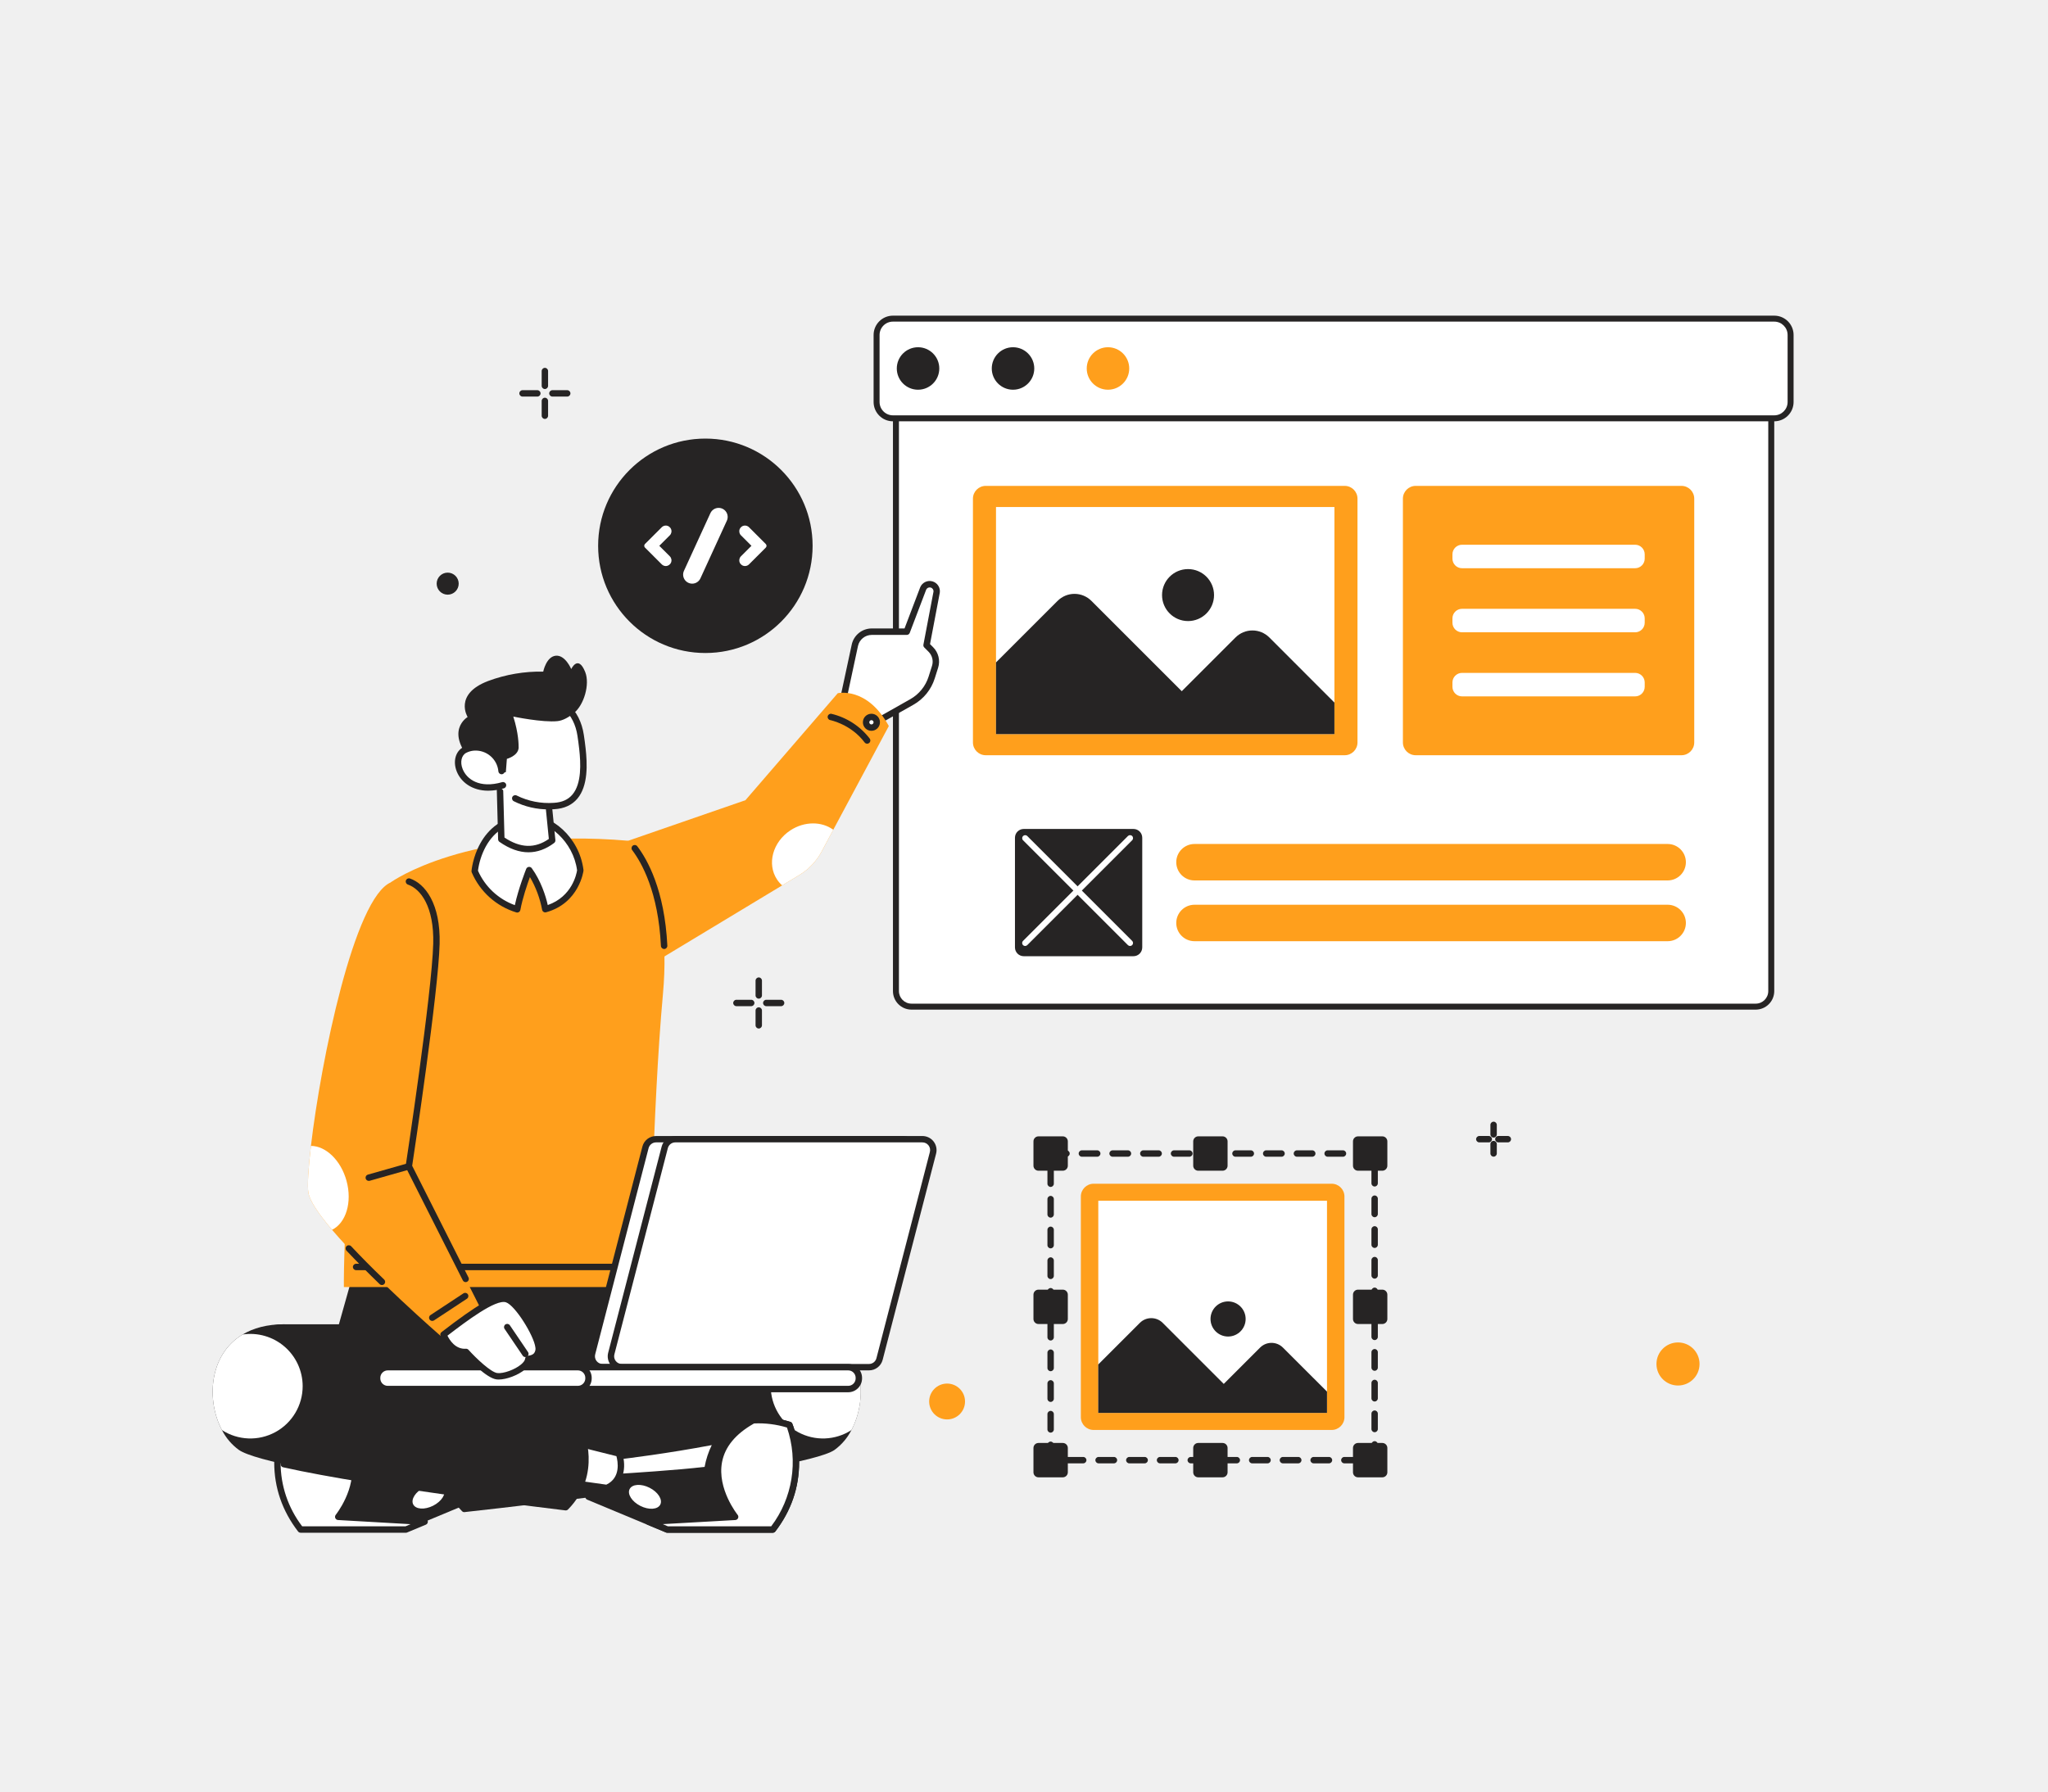
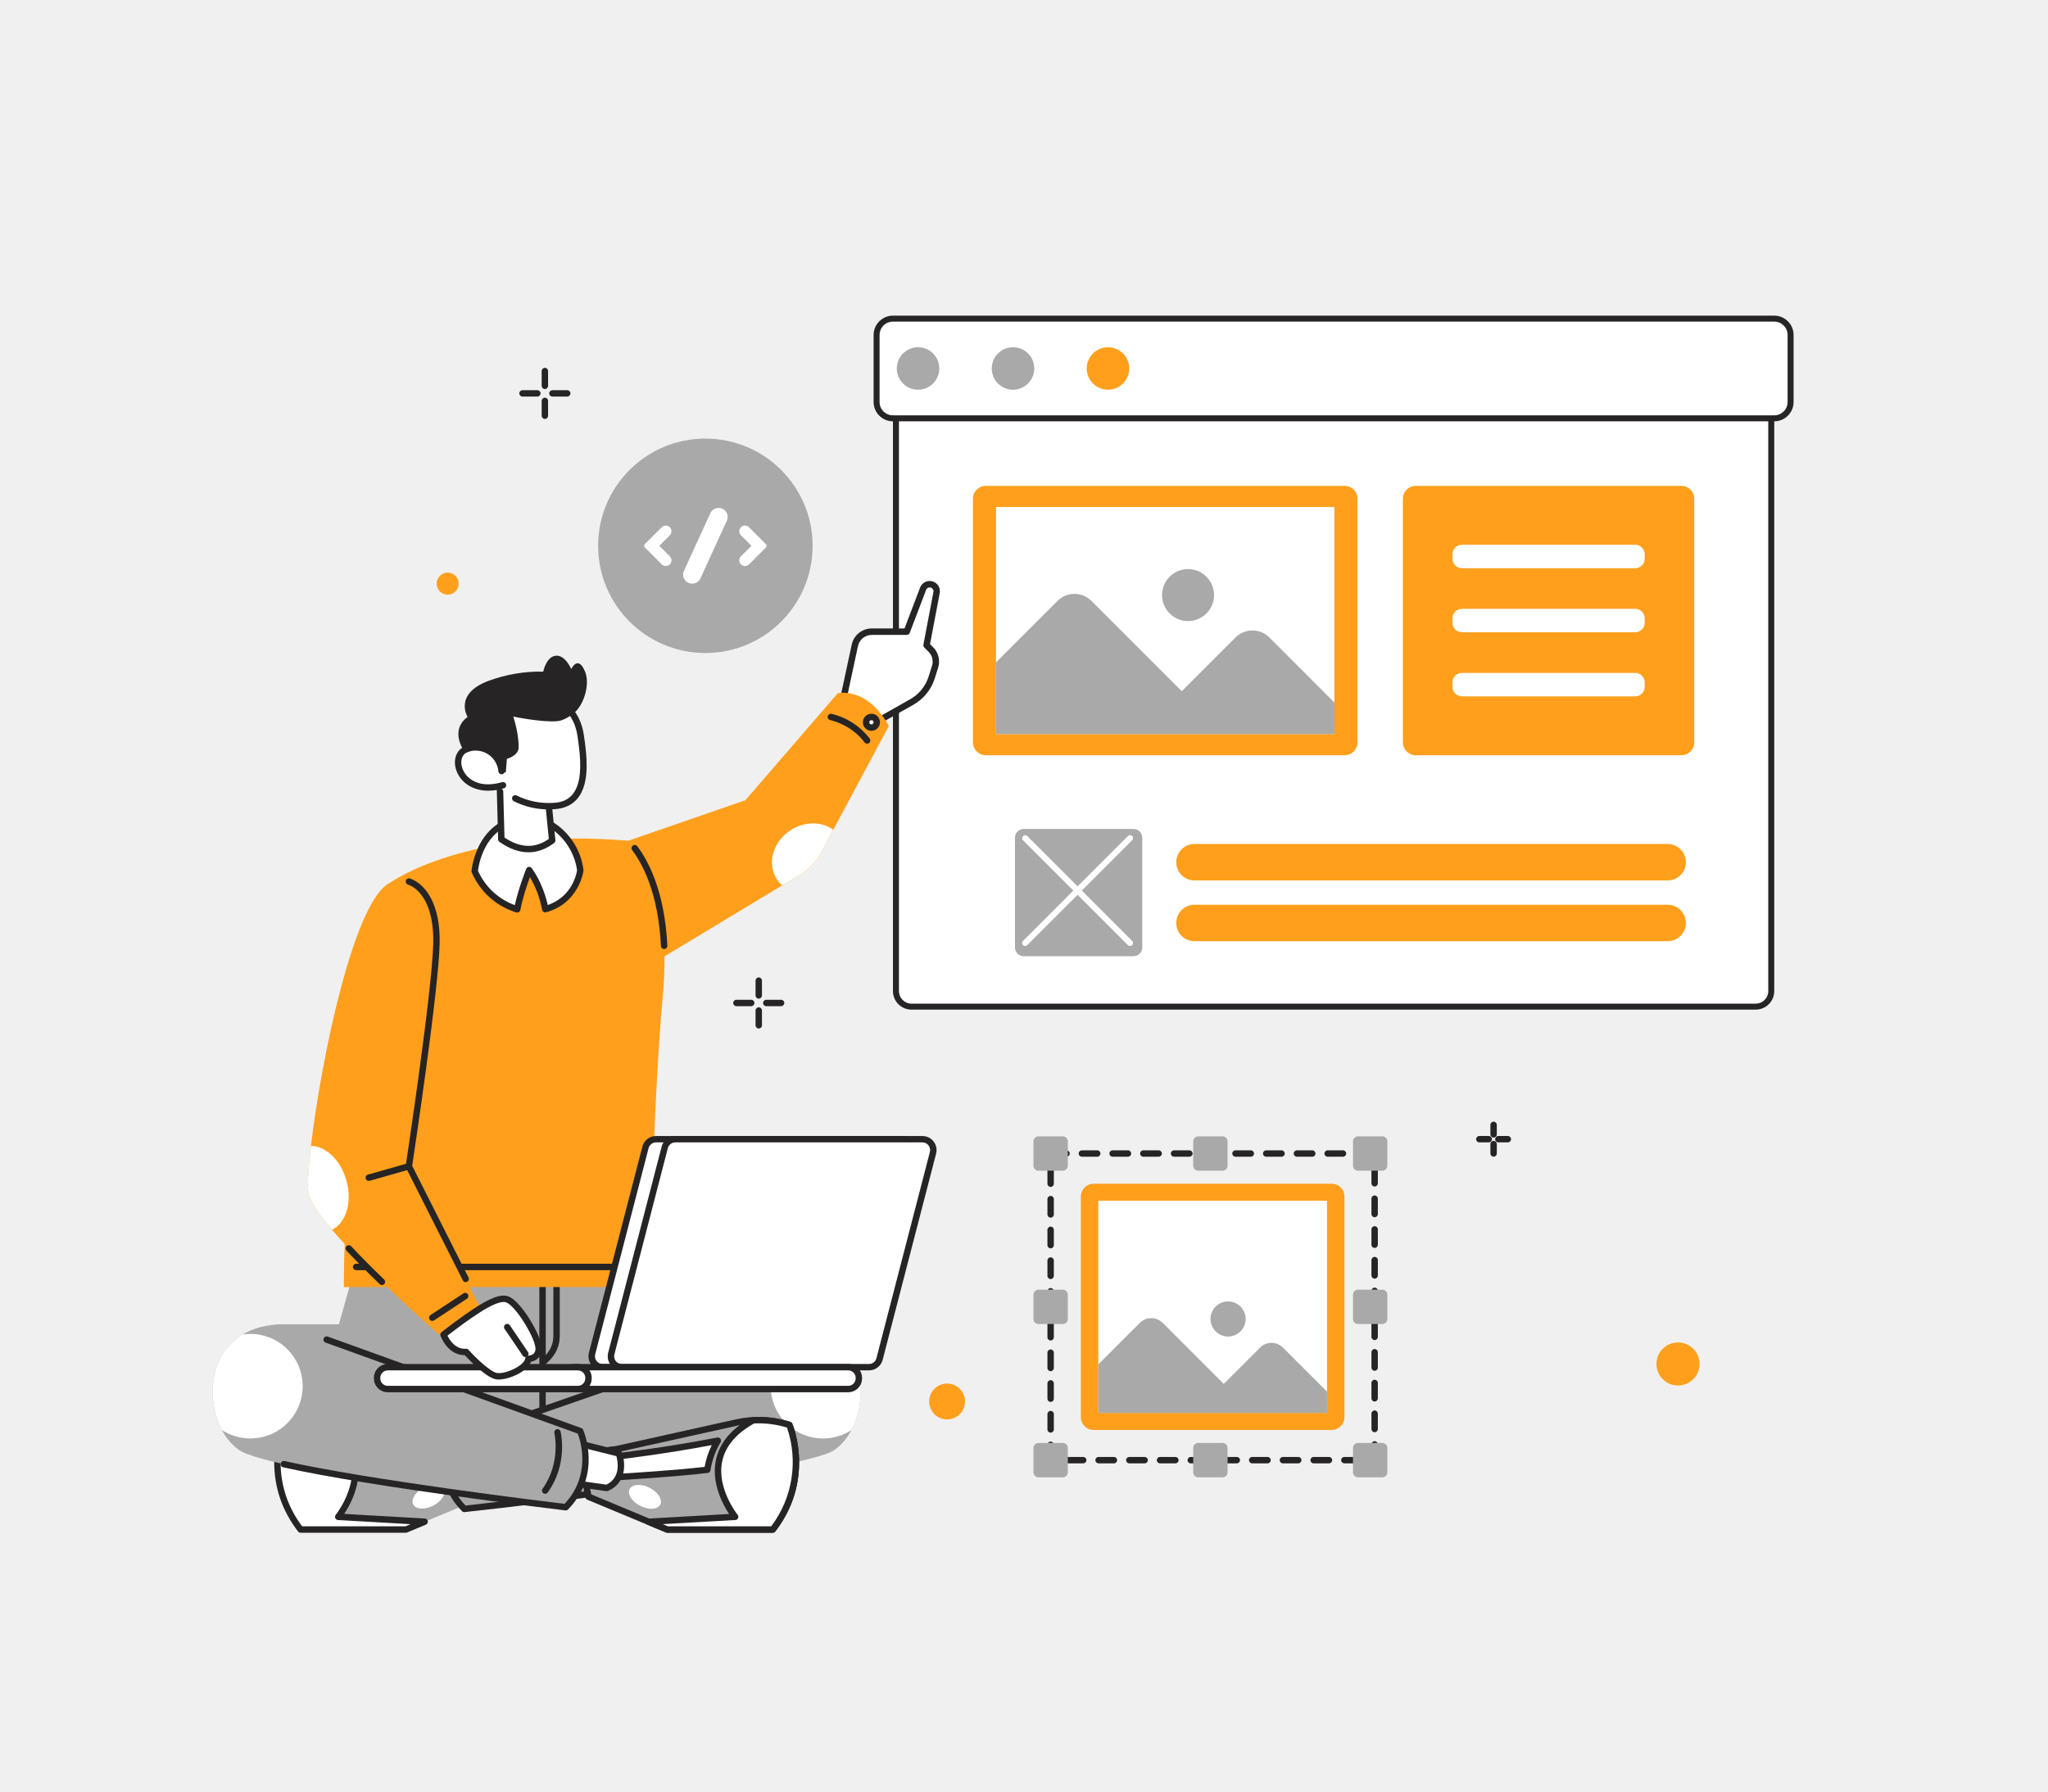
<svg xmlns="http://www.w3.org/2000/svg" id="WEBSITE" viewBox="0 0 1600 1400">
  <defs>
-     <style>.cls-1{fill:#fff;}.cls-2{fill:#262424;}.cls-3{fill:#FF9F1C;}.cls-4{fill:#262424;}.cls-5{fill:#262424;}.cls-6{fill:#FF9F1C;}</style>
+     <style>.cls-1{fill:#fff;}.cls-2{fill:#262424;}.cls-3{fill:#FF9F1C;}.cls-4{fill:#a9a9a9;}.cls-5{fill:#FF9F1C;}.cls-6{fill:#FF9F1C;}</style>
  </defs>
  <rect class="cls-1" x="699.95" y="286.66" width="683.84" height="499.95" rx="13" ry="13" />
  <path class="cls-2" d="M1371.65,788.95H712.09a14.49,14.49,0,0,1-14.47-14.47V298.8a14.49,14.49,0,0,1,14.47-14.47h659.57a14.49,14.49,0,0,1,14.47,14.47V774.48A14.49,14.49,0,0,1,1371.65,788.95ZM712.09,289a9.81,9.81,0,0,0-9.8,9.8V774.48a9.81,9.81,0,0,0,9.8,9.8h659.57a9.81,9.81,0,0,0,9.8-9.8V298.8a9.81,9.81,0,0,0-9.8-9.8H712.09Z" />
  <rect class="cls-3" x="760.11" y="379.68" width="300.43" height="210.48" rx="10" ry="10" />
  <rect class="cls-1" x="778.13" y="396.2" width="264.39" height="177.44" />
  <path class="cls-4" d="M1042.51,549v24.64H778.13v-56l48.11-48.1a18.67,18.67,0,0,1,26.42,0l70.59,70.59,42-42a18.67,18.67,0,0,1,26.42,0Z" />
  <circle class="cls-4" cx="928.16" cy="465.01" r="20.31" />
  <rect class="cls-3" x="1096.02" y="379.68" width="227.61" height="210.48" rx="10" ry="10" />
  <rect class="cls-1" x="1134.72" y="425.67" width="150.21" height="18.36" rx="7.5" ry="7.5" />
  <rect class="cls-1" x="1134.72" y="475.74" width="150.21" height="18.36" rx="7.5" ry="7.5" />
  <rect class="cls-1" x="1134.72" y="525.81" width="150.21" height="18.36" rx="7.5" ry="7.5" />
  <rect class="cls-3" x="918.95" y="659.51" width="398.15" height="28.49" rx="14.25" ry="14.25" />
  <rect class="cls-3" x="918.95" y="706.99" width="398.15" height="28.49" rx="14.25" ry="14.25" />
  <rect class="cls-4" x="792.94" y="647.77" width="99.44" height="99.44" rx="6.87" ry="6.87" />
  <path class="cls-1" d="M882.84,739.22a2.33,2.33,0,0,1-1.65-.68l-81.93-81.93a2.33,2.33,0,0,1,3.3-3.3l81.93,81.93A2.33,2.33,0,0,1,882.84,739.22Z" />
  <path class="cls-1" d="M800.92,739.22a2.33,2.33,0,0,1-1.65-4l81.93-81.93a2.33,2.33,0,1,1,3.3,3.3l-81.93,81.93A2.33,2.33,0,0,1,800.92,739.22Z" />
  <rect class="cls-1" x="684.83" y="248.99" width="714.08" height="77.9" rx="13.67" ry="13.67" />
  <path class="cls-2" d="M1386.15,329.22H697.59a15.11,15.11,0,0,1-15.09-15.09V261.75a15.11,15.11,0,0,1,15.09-15.09h688.56a15.11,15.11,0,0,1,15.09,15.09v52.38A15.11,15.11,0,0,1,1386.15,329.22Zm-688.56-77.9a10.44,10.44,0,0,0-10.43,10.43v52.38a10.44,10.44,0,0,0,10.43,10.43h688.56a10.44,10.44,0,0,0,10.42-10.43V261.75a10.44,10.44,0,0,0-10.42-10.43H697.59Z" />
  <circle class="cls-4" cx="717.22" cy="287.94" r="16.6" />
  <circle class="cls-4" cx="791.42" cy="287.94" r="16.6" />
  <circle class="cls-3" cx="865.61" cy="287.94" r="16.6" />
  <path class="cls-2" d="M1062.27,1143.5h-12a2.5,2.5,0,0,1,0-5h12A2.5,2.5,0,0,1,1062.27,1143.5Zm-24,0h-12a2.5,2.5,0,1,1,0-5h12A2.5,2.5,0,0,1,1038.27,1143.5Zm-24,0h-12a2.5,2.5,0,0,1,0-5h12A2.5,2.5,0,1,1,1014.27,1143.5Zm-24,0h-12a2.5,2.5,0,0,1,0-5h12A2.5,2.5,0,1,1,990.27,1143.5Zm-24,0h-12a2.5,2.5,0,0,1,0-5h12A2.5,2.5,0,1,1,966.27,1143.5Zm-24,0h-12a2.5,2.5,0,0,1,0-5h12A2.5,2.5,0,1,1,942.27,1143.5Zm-24,0h-12a2.5,2.5,0,0,1,0-5h12A2.5,2.5,0,1,1,918.27,1143.5Zm-24,0h-12a2.5,2.5,0,0,1,0-5h12A2.5,2.5,0,1,1,894.27,1143.5Zm-24,0h-12a2.5,2.5,0,0,1,0-5h12A2.5,2.5,0,1,1,870.27,1143.5Zm-24,0h-12a2.5,2.5,0,0,1,0-5h12A2.5,2.5,0,1,1,846.27,1143.5Zm-24,0h-1.46a2.5,2.5,0,0,1-2.5-2.5v-12a2.5,2.5,0,0,1,5,0v9.73A2.5,2.5,0,0,1,822.27,1143.5Zm251.67-.33a2.5,2.5,0,0,1-2.5-2.5v-12a2.5,2.5,0,1,1,5,0v12A2.5,2.5,0,0,1,1073.94,1143.17ZM820.81,1119.5a2.5,2.5,0,0,1-2.5-2.5v-12a2.5,2.5,0,0,1,5,0v12A2.5,2.5,0,0,1,820.81,1119.5Zm253.13-.33a2.5,2.5,0,0,1-2.5-2.5v-12a2.5,2.5,0,1,1,5,0v12A2.5,2.5,0,0,1,1073.94,1119.17ZM820.81,1095.5a2.5,2.5,0,0,1-2.5-2.5v-12a2.5,2.5,0,0,1,5,0v12A2.5,2.5,0,0,1,820.81,1095.5Zm253.13-.33a2.5,2.5,0,0,1-2.5-2.5v-12a2.5,2.5,0,1,1,5,0v12A2.5,2.5,0,0,1,1073.94,1095.17ZM820.81,1071.5a2.5,2.5,0,0,1-2.5-2.5v-12a2.5,2.5,0,0,1,5,0v12A2.5,2.5,0,0,1,820.81,1071.5Zm253.13-.33a2.5,2.5,0,0,1-2.5-2.5v-12a2.5,2.5,0,1,1,5,0v12A2.5,2.5,0,0,1,1073.94,1071.17ZM820.81,1047.5a2.5,2.5,0,0,1-2.5-2.5v-12a2.5,2.5,0,0,1,5,0v12A2.5,2.5,0,0,1,820.81,1047.5Zm253.13-.33a2.5,2.5,0,0,1-2.5-2.5v-12a2.5,2.5,0,1,1,5,0v12A2.5,2.5,0,0,1,1073.94,1047.17ZM820.81,1023.5a2.5,2.5,0,0,1-2.5-2.5v-12a2.5,2.5,0,0,1,5,0v12A2.5,2.5,0,0,1,820.81,1023.5Zm253.13-.33a2.5,2.5,0,0,1-2.5-2.5v-12a2.5,2.5,0,1,1,5,0v12A2.5,2.5,0,0,1,1073.94,1023.17ZM820.81,999.5a2.5,2.5,0,0,1-2.5-2.5V985a2.5,2.5,0,1,1,5,0v12A2.5,2.5,0,0,1,820.81,999.5Zm253.13-.33a2.5,2.5,0,0,1-2.5-2.5v-12a2.5,2.5,0,0,1,5,0v12A2.5,2.5,0,0,1,1073.94,999.17ZM820.81,975.5a2.5,2.5,0,0,1-2.5-2.5V961a2.5,2.5,0,1,1,5,0v12A2.5,2.5,0,0,1,820.81,975.5Zm253.13-.33a2.5,2.5,0,0,1-2.5-2.5v-12a2.5,2.5,0,0,1,5,0v12A2.5,2.5,0,0,1,1073.94,975.17ZM820.81,951.5a2.5,2.5,0,0,1-2.5-2.5V937a2.5,2.5,0,1,1,5,0v12A2.5,2.5,0,0,1,820.81,951.5Zm253.13-.33a2.5,2.5,0,0,1-2.5-2.5v-12a2.5,2.5,0,0,1,5,0v12A2.5,2.5,0,0,1,1073.94,951.17ZM820.81,927.5a2.5,2.5,0,0,1-2.5-2.5V913a2.5,2.5,0,1,1,5,0v12A2.5,2.5,0,0,1,820.81,927.5Zm253.13-.33a2.5,2.5,0,0,1-2.5-2.5v-12a2.5,2.5,0,0,1,5,0v12A2.5,2.5,0,0,1,1073.94,927.17Zm-0.73-23.27h-12a2.5,2.5,0,0,1,0-5h12A2.5,2.5,0,0,1,1073.21,903.9Zm-24,0h-12a2.5,2.5,0,0,1,0-5h12A2.5,2.5,0,0,1,1049.21,903.9Zm-24,0h-12a2.5,2.5,0,0,1,0-5h12A2.5,2.5,0,0,1,1025.21,903.9Zm-24,0h-12a2.5,2.5,0,0,1,0-5h12A2.5,2.5,0,0,1,1001.21,903.9Zm-24,0h-12a2.5,2.5,0,0,1,0-5h12A2.5,2.5,0,1,1,977.21,903.9Zm-24,0h-12a2.5,2.5,0,0,1,0-5h12A2.5,2.5,0,1,1,953.21,903.9Zm-24,0h-12a2.5,2.5,0,0,1,0-5h12A2.5,2.5,0,1,1,929.21,903.9Zm-24,0h-12a2.5,2.5,0,0,1,0-5h12A2.5,2.5,0,1,1,905.21,903.9Zm-24,0h-12a2.5,2.5,0,0,1,0-5h12A2.5,2.5,0,1,1,881.21,903.9Zm-24,0h-12a2.5,2.5,0,0,1,0-5h12A2.5,2.5,0,1,1,857.21,903.9Zm-24,0h-12a2.5,2.5,0,0,1,0-5h12A2.5,2.5,0,1,1,833.21,903.9Z" />
  <rect class="cls-3" x="844.41" y="925" width="205.94" height="192.41" rx="10" ry="10" />
  <rect class="cls-1" x="858.04" y="938.31" width="178.68" height="165.78" />
  <path class="cls-4" d="M1036.72,1087.44v16.65H858v-37.85l32.51-32.51a12.62,12.62,0,0,1,17.85,0l47.7,47.7,28.38-28.38a12.62,12.62,0,0,1,17.85,0Z" />
  <circle class="cls-4" cx="959.44" cy="1030.68" r="13.72" />
  <rect class="cls-4" x="807.39" y="887.98" width="26.85" height="26.85" rx="3.92" ry="3.92" />
  <rect class="cls-4" x="932.2" y="887.98" width="26.85" height="26.85" rx="3.92" ry="3.92" />
  <rect class="cls-4" x="1057.02" y="887.98" width="26.85" height="26.85" rx="3.92" ry="3.92" />
  <rect class="cls-4" x="807.39" y="1127.57" width="26.85" height="26.85" rx="3.92" ry="3.92" />
  <rect class="cls-4" x="932.2" y="1127.57" width="26.85" height="26.85" rx="3.92" ry="3.92" />
  <rect class="cls-4" x="1057.02" y="1127.57" width="26.85" height="26.85" rx="3.92" ry="3.92" />
  <rect class="cls-4" x="807.39" y="1007.77" width="26.85" height="26.85" rx="3.92" ry="3.92" />
  <rect class="cls-4" x="1057.02" y="1007.77" width="26.85" height="26.85" rx="3.92" ry="3.92" />
  <circle class="cls-4" cx="551.07" cy="426.5" r="83.78" />
  <path class="cls-1" d="M540.76,456.08h0a7.07,7.07,0,0,1-6.43-10L555,401a7.07,7.07,0,0,1,6.43-4.13h0a7.07,7.07,0,0,1,6.43,10l-20.62,45A7.07,7.07,0,0,1,540.76,456.08Z" />
  <path class="cls-1" d="M515.08,426.51l8.21,8.2a4.46,4.46,0,0,1-3.15,7.61h0A4.46,4.46,0,0,1,517,441l-13.1-13.09a2,2,0,0,1,0-2.83L517,412a4.46,4.46,0,0,1,3.15-1.31h0a4.46,4.46,0,0,1,3.15,7.61Z" />
  <path class="cls-1" d="M587.07,426.51l-8.21,8.2a4.46,4.46,0,0,0,3.15,7.61h0a4.46,4.46,0,0,0,3.15-1.3l13.1-13.09a2,2,0,0,0,0-2.83L585.16,412a4.46,4.46,0,0,0-3.15-1.31h0a4.46,4.46,0,0,0-3.15,7.61Z" />
  <path class="cls-1" d="M658.69,547.14c0-.39,5.83-27.44,9.18-42.94A13.45,13.45,0,0,1,681,493.59h27.39l12.86-33.81a5.47,5.47,0,0,1,5.11-3.53h0a5.47,5.47,0,0,1,5.37,6.49l-7.87,41.41,3.33,3.33a13.45,13.45,0,0,1,3.31,13.57l-2.65,8.37a33.64,33.64,0,0,1-15.51,19.13L689.11,561.7Z" />
  <path class="cls-2" d="M689.11,564.2A2.5,2.5,0,0,1,688,564l-30.41-14.57a2.5,2.5,0,0,1-1.42-2.25c0-.4,0-0.71,9.24-43.47A16,16,0,0,1,681,491.09h25.67l12.25-32.2a8,8,0,0,1,15.28,4.32l-7.62,40.11,2.39,2.39a15.9,15.9,0,0,1,3.93,16.09l-2.65,8.37a36,36,0,0,1-16.67,20.55l-23.27,13.16A2.5,2.5,0,0,1,689.11,564.2Zm-27.58-18.49L689,558.89l22.13-12.51a31,31,0,0,0,14.36-17.71l2.65-8.37a10.92,10.92,0,0,0-2.7-11l-3.33-3.33a2.5,2.5,0,0,1-.69-2.23l7.87-41.41a3,3,0,0,0-5.69-1.61l-12.86,33.81a2.5,2.5,0,0,1-2.34,1.61H681a11,11,0,0,0-10.7,8.63C665.63,526.43,662.53,540.86,661.52,545.72Z" />
  <path class="cls-3" d="M694.39,567.35L651,648.4l-9.12,17.06a47.66,47.66,0,0,1-17.36,18.29l-13.45,8.12L501.52,758s-85.65-56.23-10.8-101l91.66-31.71,72.12-83.59S677.45,536.21,694.39,567.35Z" />
  <path class="cls-2" d="M677.46,581.14a2.5,2.5,0,0,1-2-1c-10.59-14.18-26.72-17.4-26.88-17.44a2.5,2.5,0,0,1,.94-4.91,53.12,53.12,0,0,1,29.94,19.35A2.5,2.5,0,0,1,677.46,581.14Z" />
  <circle class="cls-1" cx="680.8" cy="564.41" r="4.17" />
  <path class="cls-2" d="M680.8,571.08a6.67,6.67,0,1,1,6.67-6.67A6.67,6.67,0,0,1,680.8,571.08Zm0-8.33a1.67,1.67,0,1,0,1.67,1.67A1.67,1.67,0,0,0,680.8,562.75Z" />
  <path class="cls-1" d="M651,648.4l-9.12,17.06a47.66,47.66,0,0,1-17.36,18.29l-13.45,8.12a22.78,22.78,0,0,1-4.05-4.66c-8-12.1-3.32-29.25,10.41-38.31C628.49,641.62,642,641.78,651,648.4Z" />
  <polygon class="cls-4" points="274.78 999.27 242.63 1113.49 527.82 1113.49 500.47 995.85 274.78 999.27" />
  <path class="cls-4" d="M176.64,1071.15h0a46.58,46.58,0,0,0,35.14,55.7l173.45,39.3H543.9l92-48.24a44.05,44.05,0,0,0,17.51-61.36h0a44.05,44.05,0,0,0-38-21.71H222.08A46.58,46.58,0,0,0,176.64,1071.15Z" />
  <path class="cls-2" d="M425.41,1065.89a2.5,2.5,0,0,1-1.77-4.27l2.32-2.32a21.55,21.55,0,0,0,6.35-15.33v-41.62a2.5,2.5,0,0,1,5,0V1044a26.51,26.51,0,0,1-7.82,18.87l-2.32,2.32A2.49,2.49,0,0,1,425.41,1065.89Z" />
  <path class="cls-2" d="M423.87,1102.65a2.5,2.5,0,0,1-2.5-2.5V996.88a2.5,2.5,0,0,1,5,0v103.27A2.5,2.5,0,0,1,423.87,1102.65Z" />
  <path class="cls-4" d="M216.75,1142.77a84.7,84.7,0,0,0,18.11,52.44h82.42l14.52-6.05,47-19.59L358,1132.64l-94.82-21a78.48,78.48,0,0,0-13-1.77,79.37,79.37,0,0,0-28.29,3.64S216.75,1125.48,216.75,1142.77Z" />
  <path class="cls-1" d="M360.52,1154.52s-49.58-2.91-74.55-6a62.43,62.43,0,0,0-8.21-22.74c42.06,8.21,80.53,12.48,80.53,12.48Z" />
  <path class="cls-2" d="M360.52,1157h-0.15c-0.5,0-49.95-2.95-74.71-6a2.5,2.5,0,0,1-2.16-2.07,59.61,59.61,0,0,0-7.87-21.84,2.5,2.5,0,0,1,2.61-3.76c41.47,8.09,79.94,12.41,80.33,12.45a2.5,2.5,0,0,1,2.2,2.15l2.22,16.24A2.5,2.5,0,0,1,360.52,1157Zm-72.41-10.75c21.42,2.52,58.68,4.9,69.52,5.57l-1.55-11.3c-7.95-.94-39.2-4.79-73.55-11.28A65.84,65.84,0,0,1,288.11,1146.28Z" />
  <ellipse class="cls-1" cx="334.71" cy="1169.57" rx="13.42" ry="7.95" transform="translate(-491.93 277.06) rotate(-26.84)" />
  <path class="cls-1" d="M216.75,1142.77a84.7,84.7,0,0,0,18.11,52.44h82.42l14.52-6.05-67.52-3.87s37.48-46.19-13.08-74.89c-0.35-.19-0.69-0.39-1-0.56a79.37,79.37,0,0,0-28.29,3.64S216.75,1125.48,216.75,1142.77Z" />
  <path class="cls-2" d="M317.27,1197.72H234.85a2.5,2.5,0,0,1-2-1c-12.36-16.07-18.62-34.23-18.62-54,0-17.6,5.1-29.76,5.32-30.27a2.5,2.5,0,0,1,1.54-1.4,81.49,81.49,0,0,1,29.18-3.76,2.5,2.5,0,0,1,1,.27l0.85,0.46,0.25,0.14c15.4,8.74,24.48,20,27,33.38,3.35,17.73-5.67,34.23-10.46,41.46l63,3.61a2.5,2.5,0,0,1,.82,4.8l-14.52,6.05A2.51,2.51,0,0,1,317.27,1197.72Zm-81.18-5h80.68l4-1.68-56.67-3.25a2.5,2.5,0,0,1-1.8-4.07c0.16-.2,16.14-20.26,12.17-41.22-2.25-11.89-10.51-22-24.54-29.92l-0.25-.14-0.23-.13a76.7,76.7,0,0,0-25.71,3.2,82.57,82.57,0,0,0-4.52,27.26A81.73,81.73,0,0,0,236.09,1192.72Z" />
  <path class="cls-4" d="M362.75,1179.14S627.07,1150.46,652,1133a43.81,43.81,0,0,0,13.16-15.47c12.28-23.06,10.28-58.87-16.16-74.69-8.32-5-19.05-8-32.53-8l-262,91S336.59,1152.47,362.75,1179.14Z" />
  <path class="cls-2" d="M362.75,1181.64a2.5,2.5,0,0,1-1.78-.75c-27.27-27.81-8.69-56.21-8.5-56.49a2.5,2.5,0,0,1,1.25-1l261.46-90.79a2.5,2.5,0,1,1,1.64,4.72l-260.63,90.5c-2.48,4.17-13.79,26.1,7.5,48.65,15.44-1.7,172-19.09,247.94-34.43a2.5,2.5,0,1,1,1,4.9c-79.73,16.12-247.92,34.46-249.61,34.64h-0.27Z" />
  <path class="cls-1" d="M372.32,1126.82s-8.89,17.78,6.5,39.32" />
  <path class="cls-2" d="M378.82,1168.65a2.49,2.49,0,0,1-2-1c-16.08-22.51-7.09-41.12-6.7-41.9a2.5,2.5,0,0,1,4.48,2.23c-0.34.68-8,16.81,6.29,36.76A2.5,2.5,0,0,1,378.82,1168.65Z" />
  <path class="cls-1" d="M602.13,1083.21a40.86,40.86,0,0,0,63.07,34.29c12.28-23.06,10.28-58.87-16.16-74.69A40.86,40.86,0,0,0,602.13,1083.21Z" />
  <path class="cls-4" d="M621.85,1142.77a84.7,84.7,0,0,1-18.11,52.44H521.32l-14.52-6.05-47-19.59c-5.21-19.28,3.67-36.82,20.87-36.93l94.82-21a78.48,78.48,0,0,1,13-1.77,79.37,79.37,0,0,1,28.29,3.64S621.85,1125.48,621.85,1142.77Z" />
  <path class="cls-2" d="M603.74,1197.72H521.32a2.5,2.5,0,0,1-1-.19l-61.55-25.65a2.5,2.5,0,0,1-1.45-1.66c-3.13-11.57-1.48-23.09,4.4-30.82a23.32,23.32,0,0,1,18.6-9.26l94.57-21a81.67,81.67,0,0,1,42.57,1.93,2.5,2.5,0,0,1,1.54,1.4c0.22,0.51,5.32,12.67,5.32,30.27,0,19.74-6.27,37.89-18.62,54A2.5,2.5,0,0,1,603.74,1197.72Zm-81.92-5H602.5a81.73,81.73,0,0,0,16.85-49.94,82.59,82.59,0,0,0-4.52-27.26,76.67,76.67,0,0,0-38.83-1.46l-94.82,21a2.5,2.5,0,0,1-.52.06,18.21,18.21,0,0,0-14.92,7.29c-4.75,6.25-6.16,15.64-3.85,25.31Z" />
  <path class="cls-1" d="M478.07,1154.52s49.58-2.91,74.55-6a62.43,62.43,0,0,1,8.21-22.74c-42.06,8.21-80.53,12.48-80.53,12.48Z" />
  <path class="cls-2" d="M478.07,1157a2.5,2.5,0,0,1-2.48-2.84l2.22-16.24a2.5,2.5,0,0,1,2.2-2.15c0.38,0,38.86-4.36,80.33-12.45a2.5,2.5,0,0,1,2.61,3.76,59.64,59.64,0,0,0-7.87,21.84,2.5,2.5,0,0,1-2.16,2.07c-24.76,3.05-74.21,6-74.71,6h-0.15Zm4.44-16.48-1.55,11.3c10.84-.67,48.1-3,69.52-5.57a65.84,65.84,0,0,1,5.58-17C521.7,1135.75,490.45,1139.6,482.51,1140.54Z" />
  <ellipse class="cls-1" cx="503.88" cy="1169.57" rx="7.95" ry="13.42" transform="translate(-767.2 1091.2) rotate(-63.16)" />
  <path class="cls-1" d="M621.85,1142.77a84.7,84.7,0,0,1-18.11,52.44H521.32l-14.52-6.05,67.52-3.87s-37.48-46.19,13.08-74.89c0.35-.19.69-0.39,1-0.56a79.37,79.37,0,0,1,28.29,3.64S621.85,1125.48,621.85,1142.77Z" />
  <path class="cls-2" d="M603.74,1197.72H521.32a2.5,2.5,0,0,1-1-.19l-14.52-6.05a2.5,2.5,0,0,1,.82-4.8l63-3.61c-4.79-7.23-13.81-23.72-10.46-41.46,2.53-13.42,11.61-24.64,27-33.37l0.25-.14,0.86-.47a2.51,2.51,0,0,1,1-.27,81.51,81.51,0,0,1,29.18,3.76,2.5,2.5,0,0,1,1.54,1.4c0.22,0.51,5.32,12.67,5.32,30.27,0,19.74-6.27,37.89-18.62,54A2.5,2.5,0,0,1,603.74,1197.72Zm-81.92-5H602.5a83.15,83.15,0,0,0,12.33-77.2,76.56,76.56,0,0,0-25.71-3.2l-0.24.14-0.25.14c-14,8-22.27,18-24.53,29.91-4,21,12,41,12.17,41.22a2.5,2.5,0,0,1-1.8,4.07L517.8,1191Z" />
  <path class="cls-1" d="M443.53,1125.8l40,10s7.18,19.75-9.49,26.93l-47.19-6.67Z" />
  <path class="cls-2" d="M474.05,1165.23l-0.35,0-47.19-6.67a2.5,2.5,0,0,1-1.84-3.68l16.67-30.26a2.51,2.51,0,0,1,2.8-1.22l40,10a2.5,2.5,0,0,1,1.74,1.57c2.76,7.6,4.05,23.66-10.85,30.08A2.5,2.5,0,0,1,474.05,1165.23Zm-43.25-11.14,42.88,6.06c11.51-5.44,9-18.21,7.89-22.27l-36.78-9.19Z" />
  <path class="cls-4" d="M442,1177.77s-230.47-27.32-255.44-44.8a43.81,43.81,0,0,1-13.16-15.47c-12.28-23.06-10.28-58.87,16.16-74.69,8.32-5,19.05-8,32.53-8l231.2,83.44S468.15,1151.1,442,1177.77Z" />
  <path class="cls-2" d="M442,1180.27l-0.29,0c-1.49-.18-149.81-17.84-220.53-33.69a2.5,2.5,0,1,1,1.09-4.88c67,15,204.29,31.71,218.79,33.45,21.19-22.53,12.38-49.55,10.33-54.9l-197.1-71.13a2.5,2.5,0,0,1,1.7-4.7l198.14,71.51a2.5,2.5,0,0,1,1.43,1.32c0.16,0.34,15.27,34.71-11.78,62.28A2.5,2.5,0,0,1,442,1180.27Z" />
  <path class="cls-2" d="M425.92,1167.28a2.5,2.5,0,0,1-2-4c14.55-20.38,9.23-43.21,9.18-43.44a2.5,2.5,0,1,1,4.86-1.18c0.25,1,5.9,25.3-10,47.52A2.5,2.5,0,0,1,425.92,1167.28Z" />
  <path class="cls-1" d="M236.46,1083.21a40.86,40.86,0,0,1-63.07,34.29c-12.28-23.06-10.28-58.87,16.16-74.69A40.86,40.86,0,0,1,236.46,1083.21Z" />
  <path class="cls-3" d="M305.55,689.29s60-43.09,185.17-32.31c0,0,35.39,30.26,27.19,120s-10.26,228.77-10.26,228.77h-239S267.08,865.23,305.55,689.29Z" />
  <path class="cls-2" d="M490.89,992.54H278.2a2.5,2.5,0,1,1,0-5h212.7A2.5,2.5,0,0,1,490.89,992.54Z" />
  <path class="cls-2" d="M518.85,741.56a2.5,2.5,0,0,1-2.5-2.38c-2.07-42.21-15-65-22.47-74.88a2.5,2.5,0,0,1,4-3c7.85,10.31,21.35,34.11,23.48,77.67a2.5,2.5,0,0,1-2.37,2.62h-0.12Z" />
  <path class="cls-1" d="M370.87,680.78a52.7,52.7,0,0,0,33.25,29.82c2.48-13.6,9.31-30.71,9.31-30.71C421,690.34,425,704.15,426,710.45c24.57-6.75,27.37-30.37,27.37-30.37-3-23.67-23.35-41.49-40.82-40.89C373.95,640.5,370.87,680.78,370.87,680.78Z" />
  <path class="cls-2" d="M404.11,713.1a2.52,2.52,0,0,1-.75-0.11,55.45,55.45,0,0,1-34.8-31.22,2.5,2.5,0,0,1-.2-1.18c0-.43,3.72-42.53,44.09-43.9,17.87-.6,40.07,16.94,43.39,43.08a2.47,2.47,0,0,1,0,.61c0,0.25-3.3,25.37-29.19,32.49a2.5,2.5,0,0,1-3.13-2A79.62,79.62,0,0,0,414,685.36c-2.17,5.95-5.81,16.68-7.46,25.69A2.5,2.5,0,0,1,404.11,713.1Zm-30.69-32.72a50.23,50.23,0,0,0,28.8,26.93c2.81-13.07,8.62-27.68,8.88-28.34a2.5,2.5,0,0,1,4.34-.54c7.06,9.72,11,21.82,12.49,28.81,19.14-6.67,22.52-24.55,22.91-27.16-3-22.63-22.65-38.91-38.21-38.39-15.07.51-26.24,7.24-33.21,20A54.43,54.43,0,0,0,373.42,680.38Z" />
  <path class="cls-1" d="M663.8,1068.35h-193a8.55,8.55,0,0,1-8.28-10.69L504.28,896.6a8.55,8.55,0,0,1,8.28-6.4h193a8.55,8.55,0,0,1,8.28,10.69l-41.73,161.06A8.55,8.55,0,0,1,663.8,1068.35Z" />
  <path class="cls-2" d="M663.8,1070.85h-193a11,11,0,0,1-10.7-13.82L501.86,896a11,11,0,0,1,10.7-8.28h193a11,11,0,0,1,10.7,13.82L674.5,1062.57A11,11,0,0,1,663.8,1070.85ZM512.56,892.69a6.05,6.05,0,0,0-5.86,4.53L465,1058.28a6,6,0,0,0,5.86,7.57h193a6,6,0,0,0,5.86-4.53l41.73-161.06a6,6,0,0,0-5.86-7.57h-193Z" />
  <path class="cls-1" d="M678.85,1068.35h-193a8.55,8.55,0,0,1-8.28-10.69L519.33,896.6a8.55,8.55,0,0,1,8.28-6.4h193a8.55,8.55,0,0,1,8.28,10.69l-41.73,161.06A8.55,8.55,0,0,1,678.85,1068.35Z" />
  <path class="cls-2" d="M678.85,1070.85h-193a11,11,0,0,1-10.7-13.82L516.91,896a11,11,0,0,1,10.7-8.28h193a11,11,0,0,1,10.7,13.82l-41.73,161.06A11,11,0,0,1,678.85,1070.85ZM527.6,892.69a6,6,0,0,0-5.86,4.53L480,1058.28a6,6,0,0,0,5.86,7.57h193a6,6,0,0,0,5.86-4.53l41.73-161.06a6,6,0,0,0-5.86-7.57h-193Z" />
  <rect class="cls-1" x="439.94" y="1068.35" width="231.04" height="17.1" rx="8.33" ry="8.33" transform="translate(1110.92 2153.79) rotate(-180)" />
  <path class="cls-2" d="M662.65,1087.95H448.28a10.85,10.85,0,0,1-10.83-10.83v-0.43a10.85,10.85,0,0,1,10.83-10.83H662.65a10.85,10.85,0,0,1,10.83,10.83v0.43A10.85,10.85,0,0,1,662.65,1087.95Zm-214.37-17.1a5.84,5.84,0,0,0-5.83,5.83v0.43a5.84,5.84,0,0,0,5.83,5.83H662.65a5.84,5.84,0,0,0,5.83-5.83v-0.43a5.84,5.84,0,0,0-5.83-5.83H448.28Z" />
  <rect class="cls-1" x="294.61" y="1068.35" width="165.16" height="17.1" rx="8.33" ry="8.33" />
  <path class="cls-2" d="M451.44,1087.95H302.94a10.85,10.85,0,0,1-10.83-10.83v-0.43a10.85,10.85,0,0,1,10.83-10.83h148.5a10.85,10.85,0,0,1,10.83,10.83v0.43A10.85,10.85,0,0,1,451.44,1087.95Zm-148.5-17.1a5.84,5.84,0,0,0-5.83,5.83v0.43a5.84,5.84,0,0,0,5.83,5.83h148.5a5.84,5.84,0,0,0,5.83-5.83v-0.43a5.84,5.84,0,0,0-5.83-5.83H302.94Z" />
  <path class="cls-3" d="M375.57,1022.7l-31,21.54S289.27,996.1,259.41,961c-10.21-12-17.44-22.51-18.49-29-0.87-5.43-.11-18.76,2-36.56,7.75-66.26,33.81-194.33,62.67-206.05C322,682.62,342,698,340.95,737.51S319.4,911.39,319.4,911.39Z" />
  <path class="cls-2" d="M298.36,1004.18a2.49,2.49,0,0,1-1.74-.7c-9.77-9.47-18.5-18.29-25.93-26.21a2.5,2.5,0,1,1,3.65-3.42c7.38,7.87,16,16.63,25.76,26A2.5,2.5,0,0,1,298.36,1004.18Z" />
  <path class="cls-2" d="M337.7,1032.21a2.5,2.5,0,0,1-1.38-4.59l25.82-17a2.5,2.5,0,0,1,2.75,4.17h0l-24.48,16.15-0.24.14-1.09.72A2.49,2.49,0,0,1,337.7,1032.21Z" />
  <path class="cls-2" d="M363.81,1001.88a2.5,2.5,0,0,1-2.23-1.37l-44.4-88a2.5,2.5,0,0,1-.24-1.5c0.2-1.34,20.5-134.68,21.52-173.57,0.75-28.83-9.75-42.78-19.82-46.23a2.5,2.5,0,0,1,1.62-4.73c11.75,4,24,19.55,23.2,51.09-1,37.62-19.76,162.24-21.45,173.4l44,87.28A2.5,2.5,0,0,1,363.81,1001.88Z" />
  <line class="cls-1" x1="319.4" y1="911.39" x2="288.11" y2="920.28" />
  <path class="cls-2" d="M288.11,922.78a2.5,2.5,0,0,1-.68-4.91L318.72,909a2.5,2.5,0,0,1,1.37,4.81l-31.29,8.89A2.51,2.51,0,0,1,288.11,922.78Z" />
  <path class="cls-1" d="M259.41,961c-10.21-12-17.44-22.51-18.49-29-0.87-5.43-.11-18.76,2-36.56,11.55,0,23.36,11.14,27.79,27.26C275.31,939.42,270.29,955.73,259.41,961Z" />
  <path class="cls-1" d="M346.49,1042.89s5.1,14.31,17.67,13.54c0,0,16.29,18.08,24.11,19s24-6.41,24.49-13.59c0,0,9.1-.13,8-9.36s-15.9-34.24-24.62-37.19S367.52,1026.73,346.49,1042.89Z" />
  <path class="cls-2" d="M389.61,1078a14.32,14.32,0,0,1-1.63-.09c-7.75-.89-21.23-15-24.9-18.93-13.38,0-18.72-14.59-18.95-15.23a2.5,2.5,0,0,1,.83-2.82c26.71-20.52,42.9-31.06,51.92-28,9.82,3.32,25,29,26.3,39.25,0.44,3.49-.3,6.37-2.19,8.54a11,11,0,0,1-6.18,3.39,14.18,14.18,0,0,1-4.61,6C404.78,1074.6,395.79,1078,389.61,1078Zm-25.46-24.05a2.5,2.5,0,0,1,1.86.83c6.05,6.72,17.53,17.59,22.54,18.17,4.79,0.54,13.6-2.63,18.47-6.67,2-1.66,3.15-3.3,3.25-4.61a2.5,2.5,0,0,1,2.46-2.32s2.94-.1,4.52-1.93a5.77,5.77,0,0,0,1-4.62c-1.14-9.1-15.73-32.69-22.94-35.13-7.93-2.67-31,14.75-45.73,26.06,1.64,3.39,6.17,10.75,14.45,10.24h0.15Zm-17.67-11h0Z" />
  <line class="cls-1" x1="396.21" y1="1036.93" x2="410.45" y2="1057.96" />
  <path class="cls-2" d="M410.45,1060.46a2.5,2.5,0,0,1-2.07-1.1l-14.23-21a2.5,2.5,0,0,1,4.14-2.8l14.23,21A2.5,2.5,0,0,1,410.45,1060.46Z" />
  <path class="cls-1" d="M389.95,591.48l0.63,23.73,1.07,40.6c13.66,9.55,26.94,10.55,39.75.93l-1.88-18.86-2.84-28.57Z" />
  <path class="cls-2" d="M412.86,666q-11,0-22.64-8.13a2.5,2.5,0,0,1-1.07-2l-1.7-64.33a2.5,2.5,0,0,1,3.59-2.32l36.74,17.84a2.5,2.5,0,0,1,1.4,2l4.72,47.43a2.5,2.5,0,0,1-1,2.25C426.47,663.58,419.77,666,412.86,666Zm-18.74-11.52c12.45,8.3,23.81,8.66,34.66,1.09L424.33,611l-31.78-15.43Z" />
  <path class="cls-1" d="M455.07,585c2.15,19.51,1.5,43.53-22.17,44.87C404.76,631.45,383,616,377.24,590.1s3-43,34.71-46.69a48.69,48.69,0,0,1,8.12-.28c18.89,1,31,13.88,33.63,31.48C454.16,577.79,454.67,581.31,455.07,585Z" />
  <path class="cls-2" d="M429,632.47a59.89,59.89,0,0,1-27.63-6.39,2.5,2.5,0,1,1,2.3-4.44,56.15,56.15,0,0,0,29,5.72c6.41-.36,11.16-2.47,14.52-6.45,7.33-8.67,6.54-24.49,5.31-35.65-0.39-3.66-.89-7.09-1.36-10.29-2.54-17.22-14.53-28.46-31.29-29.35a2.5,2.5,0,0,1,.26-5c19.28,1,33.06,13.9,36,33.61,0.46,3.11,1,6.74,1.39,10.48,1.33,12.06,2.11,29.28-6.46,39.42-4.24,5-10.31,7.77-18.06,8.21Q431,632.47,429,632.47Z" />
  <path class="cls-2" d="M370.18,596.7a81.41,81.41,0,0,0,11.09,8.77l13.92-2.08L396,593s8.63-2.25,9.18-8.52a3.48,3.48,0,0,0,0-.44c0-2,0-11-4.16-24.08,0,0,22.93,4.77,34.59,3.54,4.19-.44,8.65-3,12.64-6.2,8-6.32,12.68-22.53,9-32l-0.07-.18c-5.53-13.89-10.91-2.3-10.91-2.3s-4.63-11.15-12.08-10.43-9.79,12.43-9.79,12.43a117.08,117.08,0,0,0-43,7.32c-27.19,10.3-16.06,28.16-16.06,28.16S346.22,571.37,370.18,596.7Z" />
  <path class="cls-1" d="M391.88,602.54c-1.14-11.08-10.89-19.51-22-18.44a18.55,18.55,0,0,0-6.75,2c-12.64,6.49-2.44,37,29.86,27.57Z" />
  <path class="cls-2" d="M381.48,617.88c-12.8,0-21.37-6.79-24.66-15.06-3.12-7.85-.94-15.84,5.19-19a21.09,21.09,0,0,1,7.65-2.22c12.33-1.2,23.42,8.09,24.71,20.67a2.5,2.5,0,1,1-5,.51,17.9,17.9,0,0,0-19.25-16.21,16.12,16.12,0,0,0-5.85,1.69c-3.79,1.95-5,7.29-2.83,12.69,3.16,7.95,13.14,15.4,30.85,10.25a2.5,2.5,0,1,1,1.4,4.8A43.89,43.89,0,0,1,381.48,617.88Z" />
  <path class="cls-2" d="M425.69,304a2.5,2.5,0,0,1-2.5-2.5V289.94a2.5,2.5,0,0,1,5,0v11.58A2.5,2.5,0,0,1,425.69,304Z" />
  <path class="cls-2" d="M443.15,309.9H431.57a2.5,2.5,0,0,1,0-5h11.58A2.5,2.5,0,0,1,443.15,309.9Z" />
  <path class="cls-2" d="M425.69,327.36a2.5,2.5,0,0,1-2.5-2.5V313.28a2.5,2.5,0,0,1,5,0v11.58A2.5,2.5,0,0,1,425.69,327.36Z" />
  <path class="cls-2" d="M419.8,309.9H408.23a2.5,2.5,0,0,1,0-5H419.8A2.5,2.5,0,0,1,419.8,309.9Z" />
  <path class="cls-2" d="M1166.88,888.93a2.5,2.5,0,0,1-2.5-2.5V879a2.5,2.5,0,0,1,5,0v7.4A2.5,2.5,0,0,1,1166.88,888.93Z" />
  <path class="cls-2" d="M1178,892.69h-7.4a2.5,2.5,0,0,1,0-5h7.4A2.5,2.5,0,0,1,1178,892.69Z" />
  <path class="cls-2" d="M1166.88,903.85a2.5,2.5,0,0,1-2.5-2.5V894a2.5,2.5,0,0,1,5,0v7.4A2.5,2.5,0,0,1,1166.88,903.85Z" />
  <path class="cls-2" d="M1163.11,892.69h-7.4a2.5,2.5,0,0,1,0-5h7.4A2.5,2.5,0,0,1,1163.11,892.69Z" />
  <path class="cls-2" d="M592.78,780.37a2.5,2.5,0,0,1-2.5-2.5V766.29a2.5,2.5,0,0,1,5,0v11.58A2.5,2.5,0,0,1,592.78,780.37Z" />
  <path class="cls-2" d="M610.24,786.25H598.66a2.5,2.5,0,0,1,0-5h11.58A2.5,2.5,0,0,1,610.24,786.25Z" />
  <path class="cls-2" d="M592.78,803.71a2.5,2.5,0,0,1-2.5-2.5V789.63a2.5,2.5,0,0,1,5,0v11.58A2.5,2.5,0,0,1,592.78,803.71Z" />
  <path class="cls-2" d="M586.89,786.25H575.32a2.5,2.5,0,0,1,0-5h11.58A2.5,2.5,0,0,1,586.89,786.25Z" />
  <circle class="cls-5" cx="349.75" cy="456.08" r="8.61" />
  <circle class="cls-6" cx="1310.94" cy="1065.85" r="16.83" />
  <circle class="cls-6" cx="739.92" cy="1095.17" r="14.01" />
</svg>
